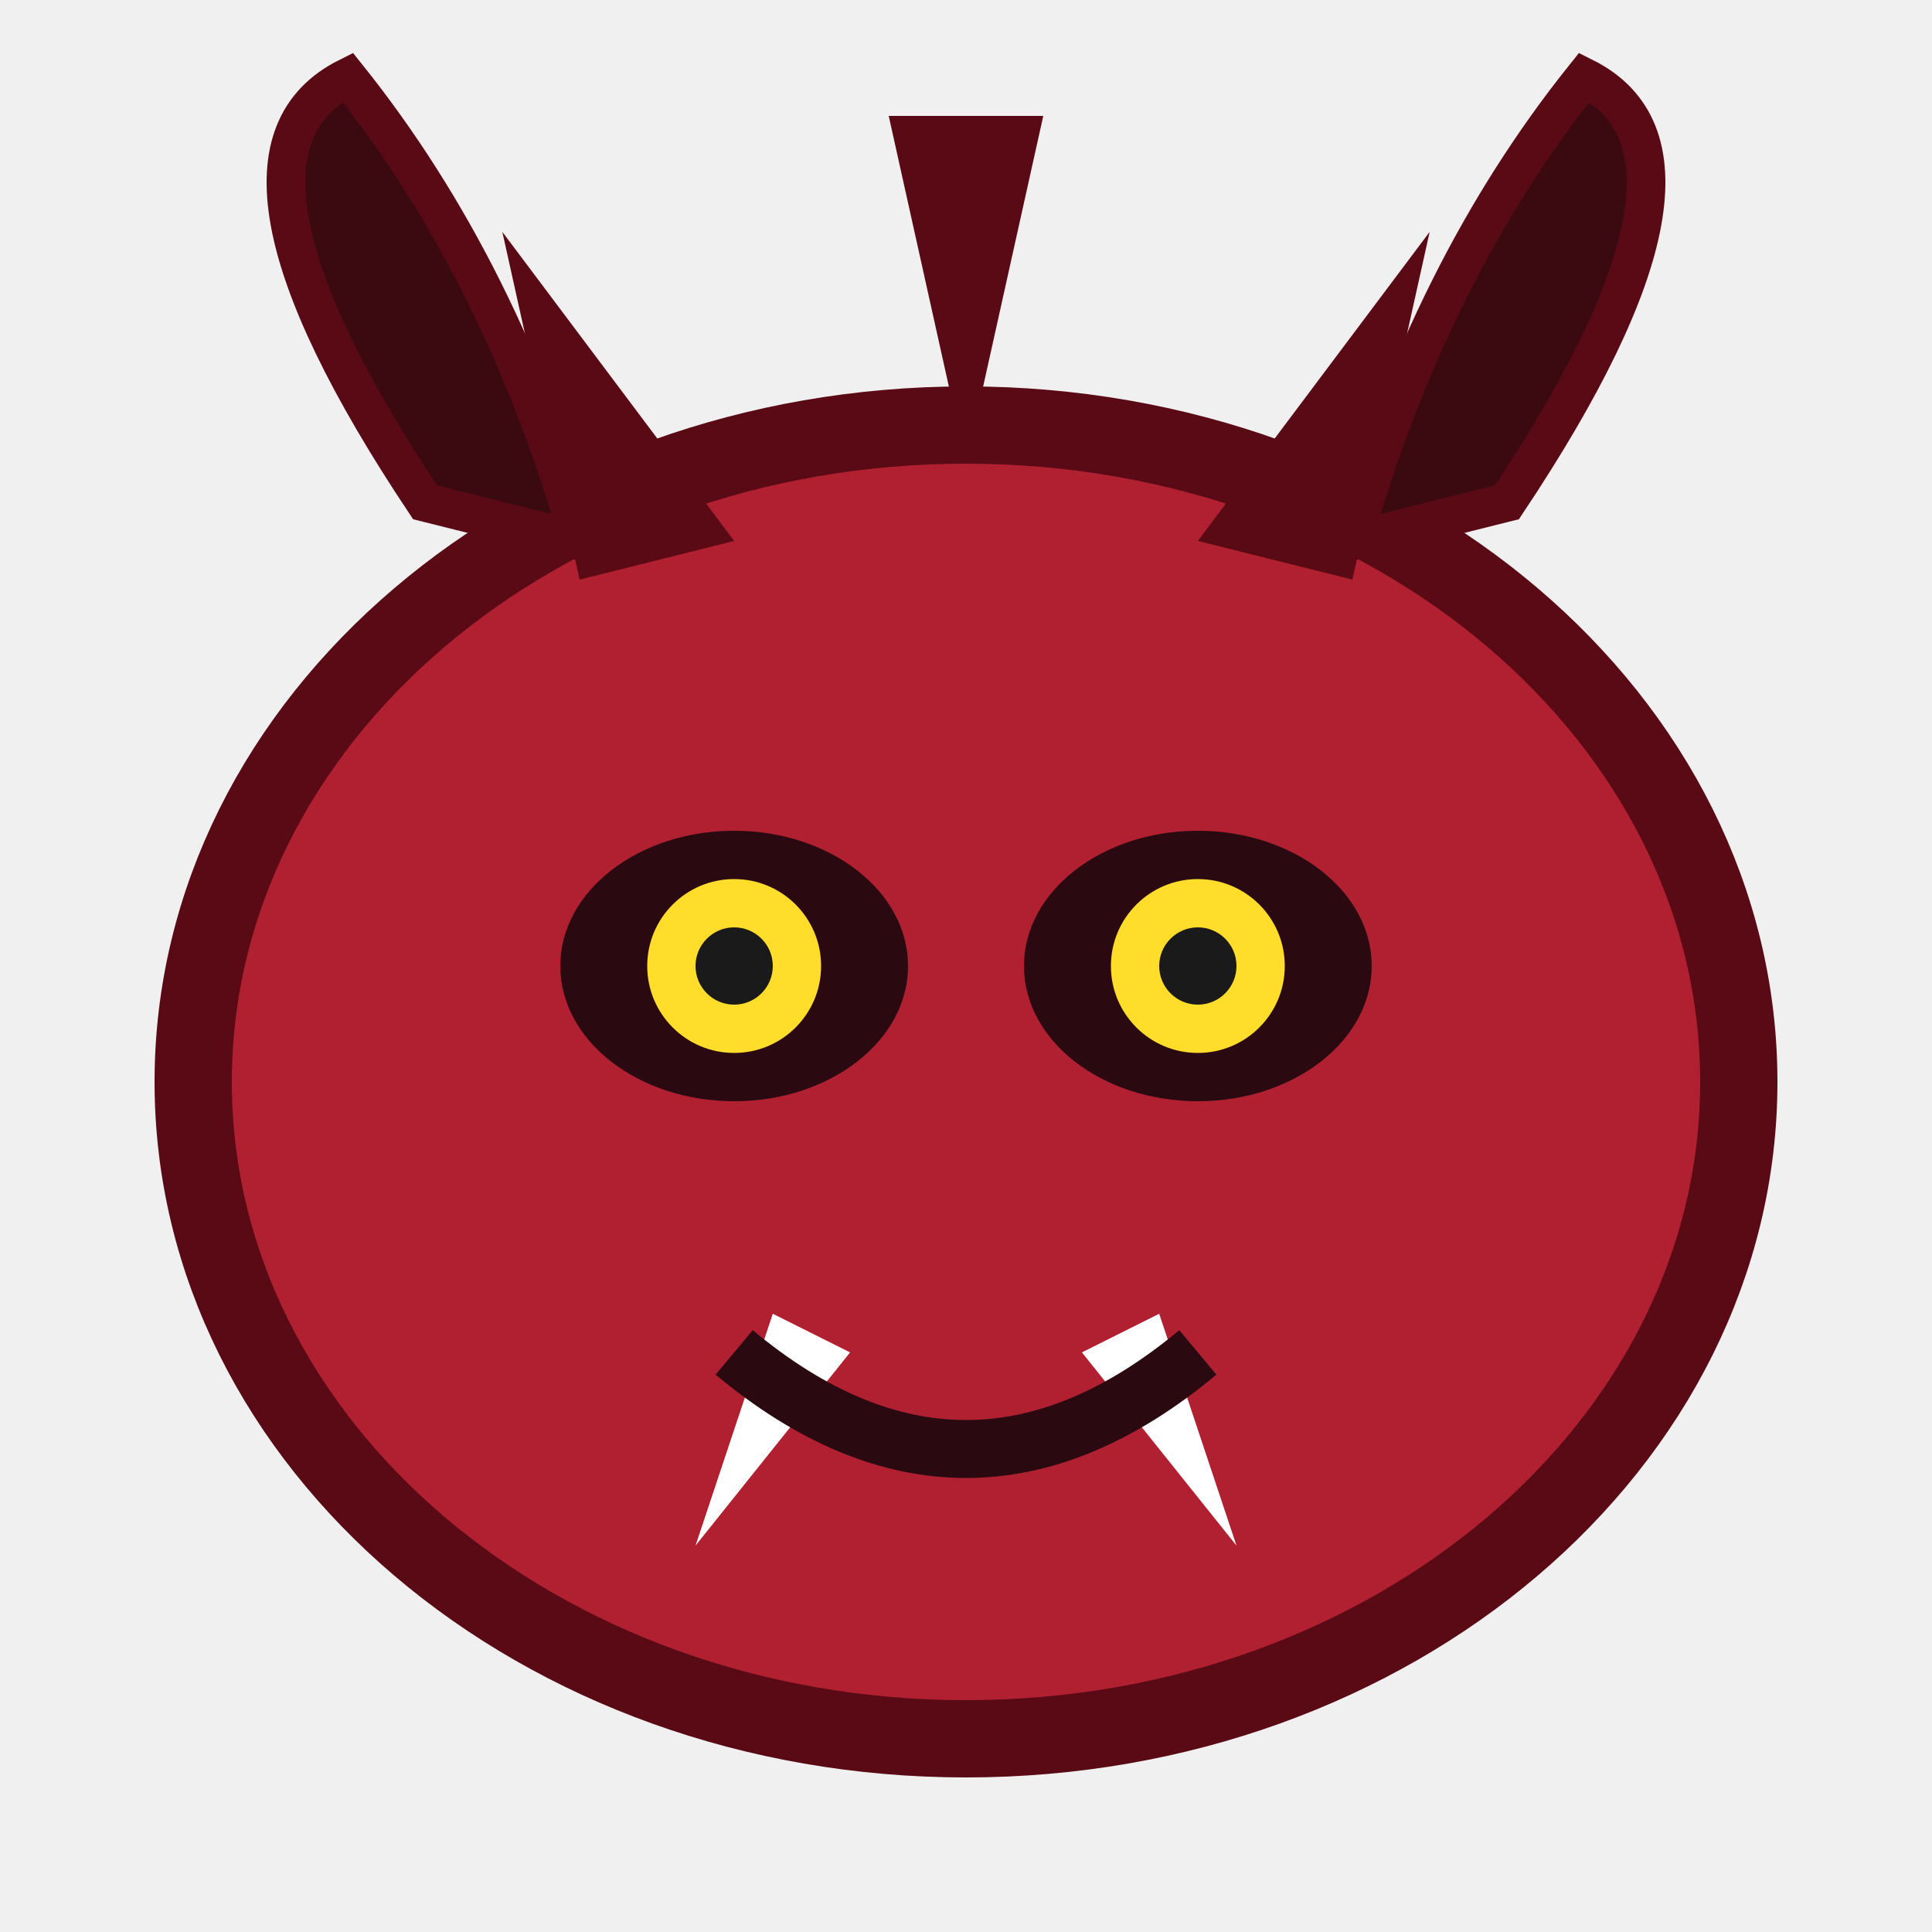
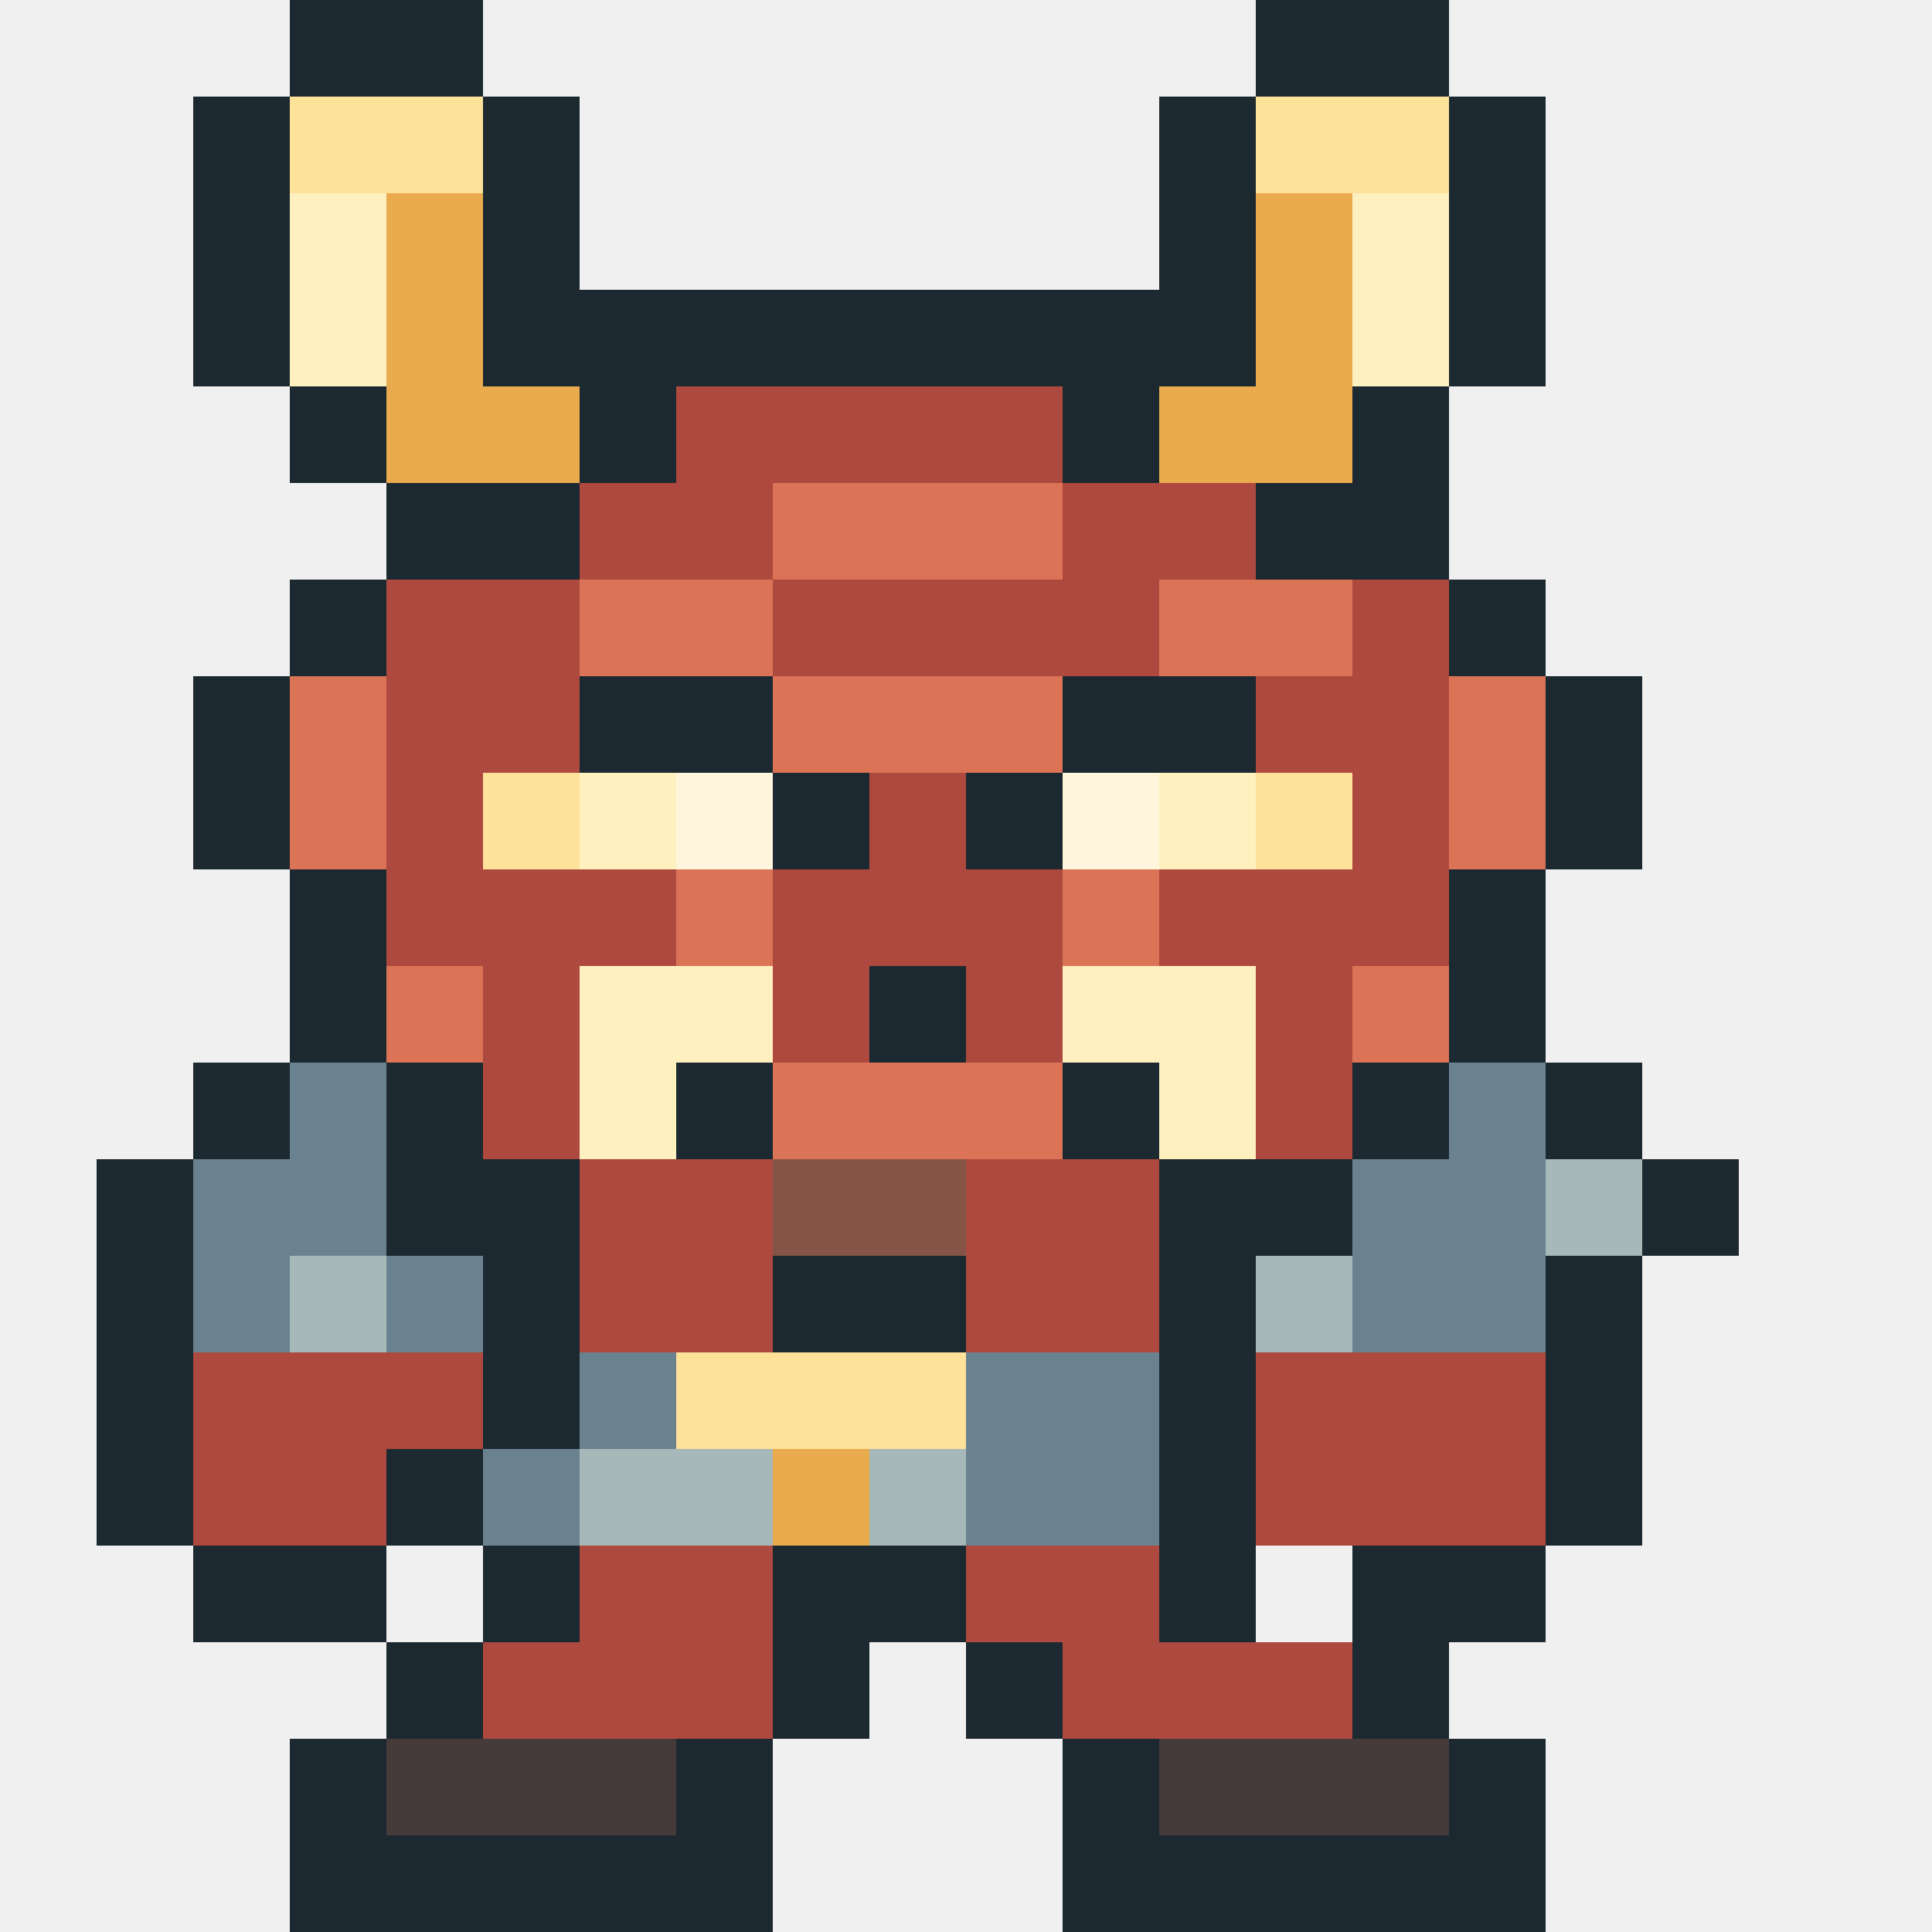
- <svg xmlns="http://www.w3.org/2000/svg" width="100" height="100" viewBox="0 0 100 100">
-   <ellipse cx="50" cy="56" rx="40" ry="34" fill="#b02030" stroke="#5a0a14" stroke-width="4" />
-   <polygon points="30,30 26,12 38,28" fill="#5a0a14" />
-   <polygon points="50,24 46,6 54,6 50,24" fill="#5a0a14" />
-   <polygon points="70,30 74,12 62,28" fill="#5a0a14" />
-   <path d="M 22 26 Q 10 8 18 4 Q 26 14 30 28 Z" fill="#3a0a10" stroke="#5a0a14" stroke-width="2" />
-   <path d="M 78 26 Q 90 8 82 4 Q 74 14 70 28 Z" fill="#3a0a10" stroke="#5a0a14" stroke-width="2" />
-   <ellipse cx="38" cy="50" rx="9" ry="7" fill="#2a0a10" />
-   <ellipse cx="62" cy="50" rx="9" ry="7" fill="#2a0a10" />
-   <circle cx="38" cy="50" r="4.5" fill="#ffdd2a" />
-   <circle cx="62" cy="50" r="4.5" fill="#ffdd2a" />
-   <circle cx="38" cy="50" r="2" fill="#1a1a1a" />
-   <circle cx="62" cy="50" r="2" fill="#1a1a1a" />
-   <polygon points="40,68 36,80 44,70" fill="#fff" />
-   <polygon points="60,68 64,80 56,70" fill="#fff" />
-   <path d="M 38 70 Q 50 80 62 70" fill="none" stroke="#2a0a10" stroke-width="3" />
+ <svg xmlns="http://www.w3.org/2000/svg" width="80" height="80" viewBox="0 0 20 20" shape-rendering="crispEdges">
+   <path fill="#1d2930" d="M3 0h2v1h-2z M13 0h2v1h-2z M2 1h1v1h-1z M5 1h1v1h-1z M12 1h1v1h-1z M15 1h1v1h-1z M2 2h1v1h-1z M5 2h1v1h-1z M12 2h1v1h-1z M15 2h1v1h-1z M2 3h1v1h-1z M5 3h8v1h-8z M15 3h1v1h-1z M3 4h1v1h-1z M6 4h1v1h-1z M11 4h1v1h-1z M14 4h1v1h-1z M4 5h2v1h-2z M13 5h2v1h-2z M3 6h1v1h-1z M15 6h1v1h-1z M2 7h1v1h-1z M6 7h2v1h-2z M11 7h2v1h-2z M16 7h1v1h-1z M2 8h1v1h-1z M8 8h1v1h-1z M10 8h1v1h-1z M16 8h1v1h-1z M3 9h1v1h-1z M15 9h1v1h-1z M3 10h1v1h-1z M9 10h1v1h-1z M15 10h1v1h-1z M2 11h1v1h-1z M4 11h1v1h-1z M7 11h1v1h-1z M11 11h1v1h-1z M14 11h1v1h-1z M16 11h1v1h-1z M1 12h1v1h-1z M4 12h2v1h-2z M12 12h2v1h-2z M17 12h1v1h-1z M1 13h1v1h-1z M5 13h1v1h-1z M8 13h2v1h-2z M12 13h1v1h-1z M16 13h1v1h-1z M1 14h1v1h-1z M5 14h1v1h-1z M12 14h1v1h-1z M16 14h1v1h-1z M1 15h1v1h-1z M4 15h1v1h-1z M12 15h1v1h-1z M16 15h1v1h-1z M2 16h2v1h-2z M5 16h1v1h-1z M8 16h2v1h-2z M12 16h1v1h-1z M14 16h2v1h-2z M4 17h1v1h-1z M8 17h1v1h-1z M10 17h1v1h-1z M14 17h1v1h-1z M3 18h1v1h-1z M7 18h1v1h-1z M11 18h1v1h-1z M15 18h1v1h-1z M3 19h5v1h-5z M11 19h5v1h-5z" />
+   <path fill="#ffe29a" d="M3 1h2v1h-2z M13 1h2v1h-2z M5 8h1v1h-1z M13 8h1v1h-1z M7 14h3v1h-3z" />
+   <path fill="#fff0bf" d="M3 2h1v1h-1z M14 2h1v1h-1z M3 3h1v1h-1z M14 3h1v1h-1z M6 8h1v1h-1z M12 8h1v1h-1z M6 10h2v1h-2z M11 10h2v1h-2z M6 11h1v1h-1z M12 11h1v1h-1z" />
+   <path fill="#e9ab4e" d="M4 2h1v1h-1z M13 2h1v1h-1z M4 3h1v1h-1z M13 3h1v1h-1z M4 4h2v1h-2z M12 4h2v1h-2z M8 15h1v1h-1z" />
+   <path fill="#ad493e" d="M7 4h4v1h-4z M6 5h2v1h-2z M11 5h2v1h-2z M4 6h2v1h-2z M8 6h4v1h-4z M14 6h1v1h-1z M4 7h2v1h-2z M13 7h2v1h-2z M4 8h1v1h-1z M9 8h1v1h-1z M14 8h1v1h-1z M4 9h3v1h-3z M8 9h3v1h-3z M12 9h3v1h-3z M5 10h1v1h-1z M8 10h1v1h-1z M10 10h1v1h-1z M13 10h1v1h-1z M5 11h1v1h-1z M13 11h1v1h-1z M6 12h2v1h-2z M10 12h2v1h-2z M6 13h2v1h-2z M10 13h2v1h-2z M2 14h3v1h-3z M13 14h3v1h-3z M2 15h2v1h-2z M13 15h3v1h-3z M6 16h2v1h-2z M10 16h2v1h-2z M5 17h3v1h-3z M11 17h3v1h-3z" />
+   <path fill="#db7456" d="M8 5h3v1h-3z M6 6h2v1h-2z M12 6h2v1h-2z M3 7h1v1h-1z M8 7h3v1h-3z M15 7h1v1h-1z M3 8h1v1h-1z M15 8h1v1h-1z M7 9h1v1h-1z M11 9h1v1h-1z M4 10h1v1h-1z M14 10h1v1h-1z M8 11h3v1h-3z" />
+   <path fill="#fff5dc" d="M7 8h1v1h-1z M11 8h1v1h-1z" />
+   <path fill="#6a8290" d="M3 11h1v1h-1z M15 11h1v1h-1z M2 12h2v1h-2z M14 12h2v1h-2z M2 13h1v1h-1z M4 13h1v1h-1z M14 13h2v1h-2z M6 14h1v1h-1z M10 14h2v1h-2z M5 15h1v1h-1z M10 15h2v1h-2z" />
+   <path fill="#855447" d="M8 12h2v1h-2z" />
+   <path fill="#a6b8b7" d="M16 12h1v1h-1z M3 13h1v1h-1z M13 13h1v1h-1z M6 15h2v1h-2z M9 15h1v1h-1z" />
+   <path fill="#453b3b" d="M4 18h3v1h-3z M12 18h3v1h-3z" />
</svg>
